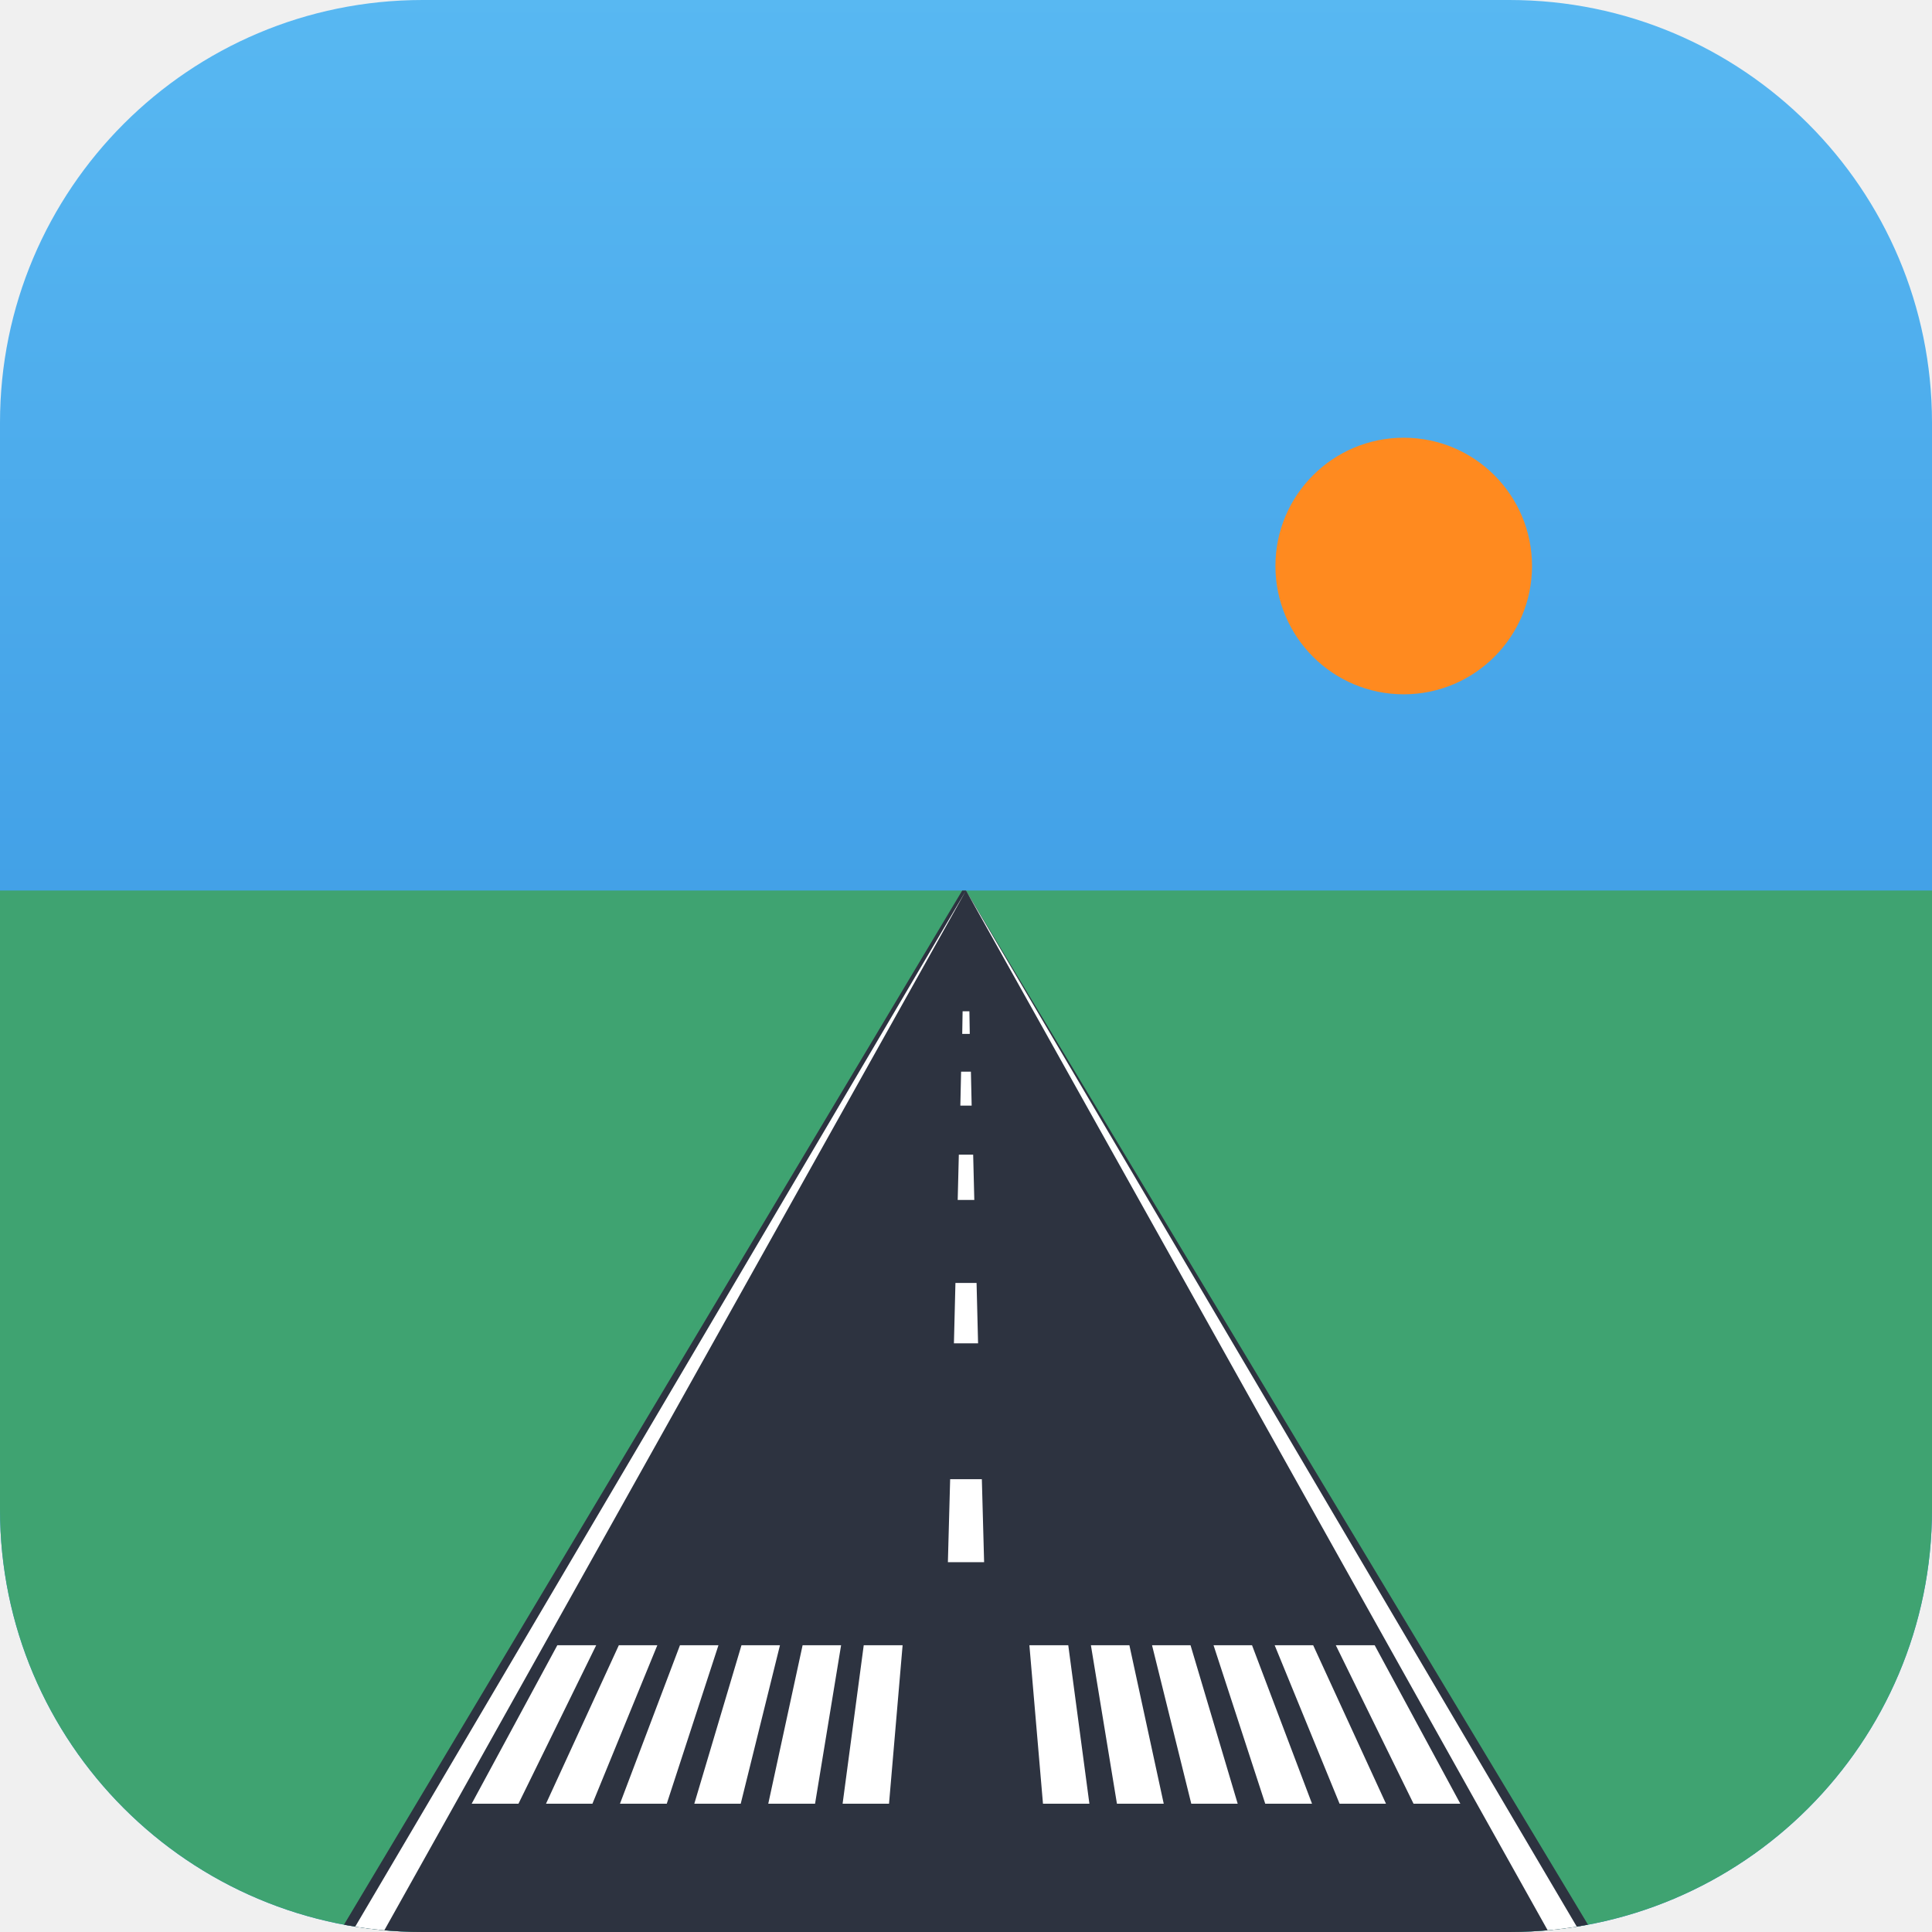
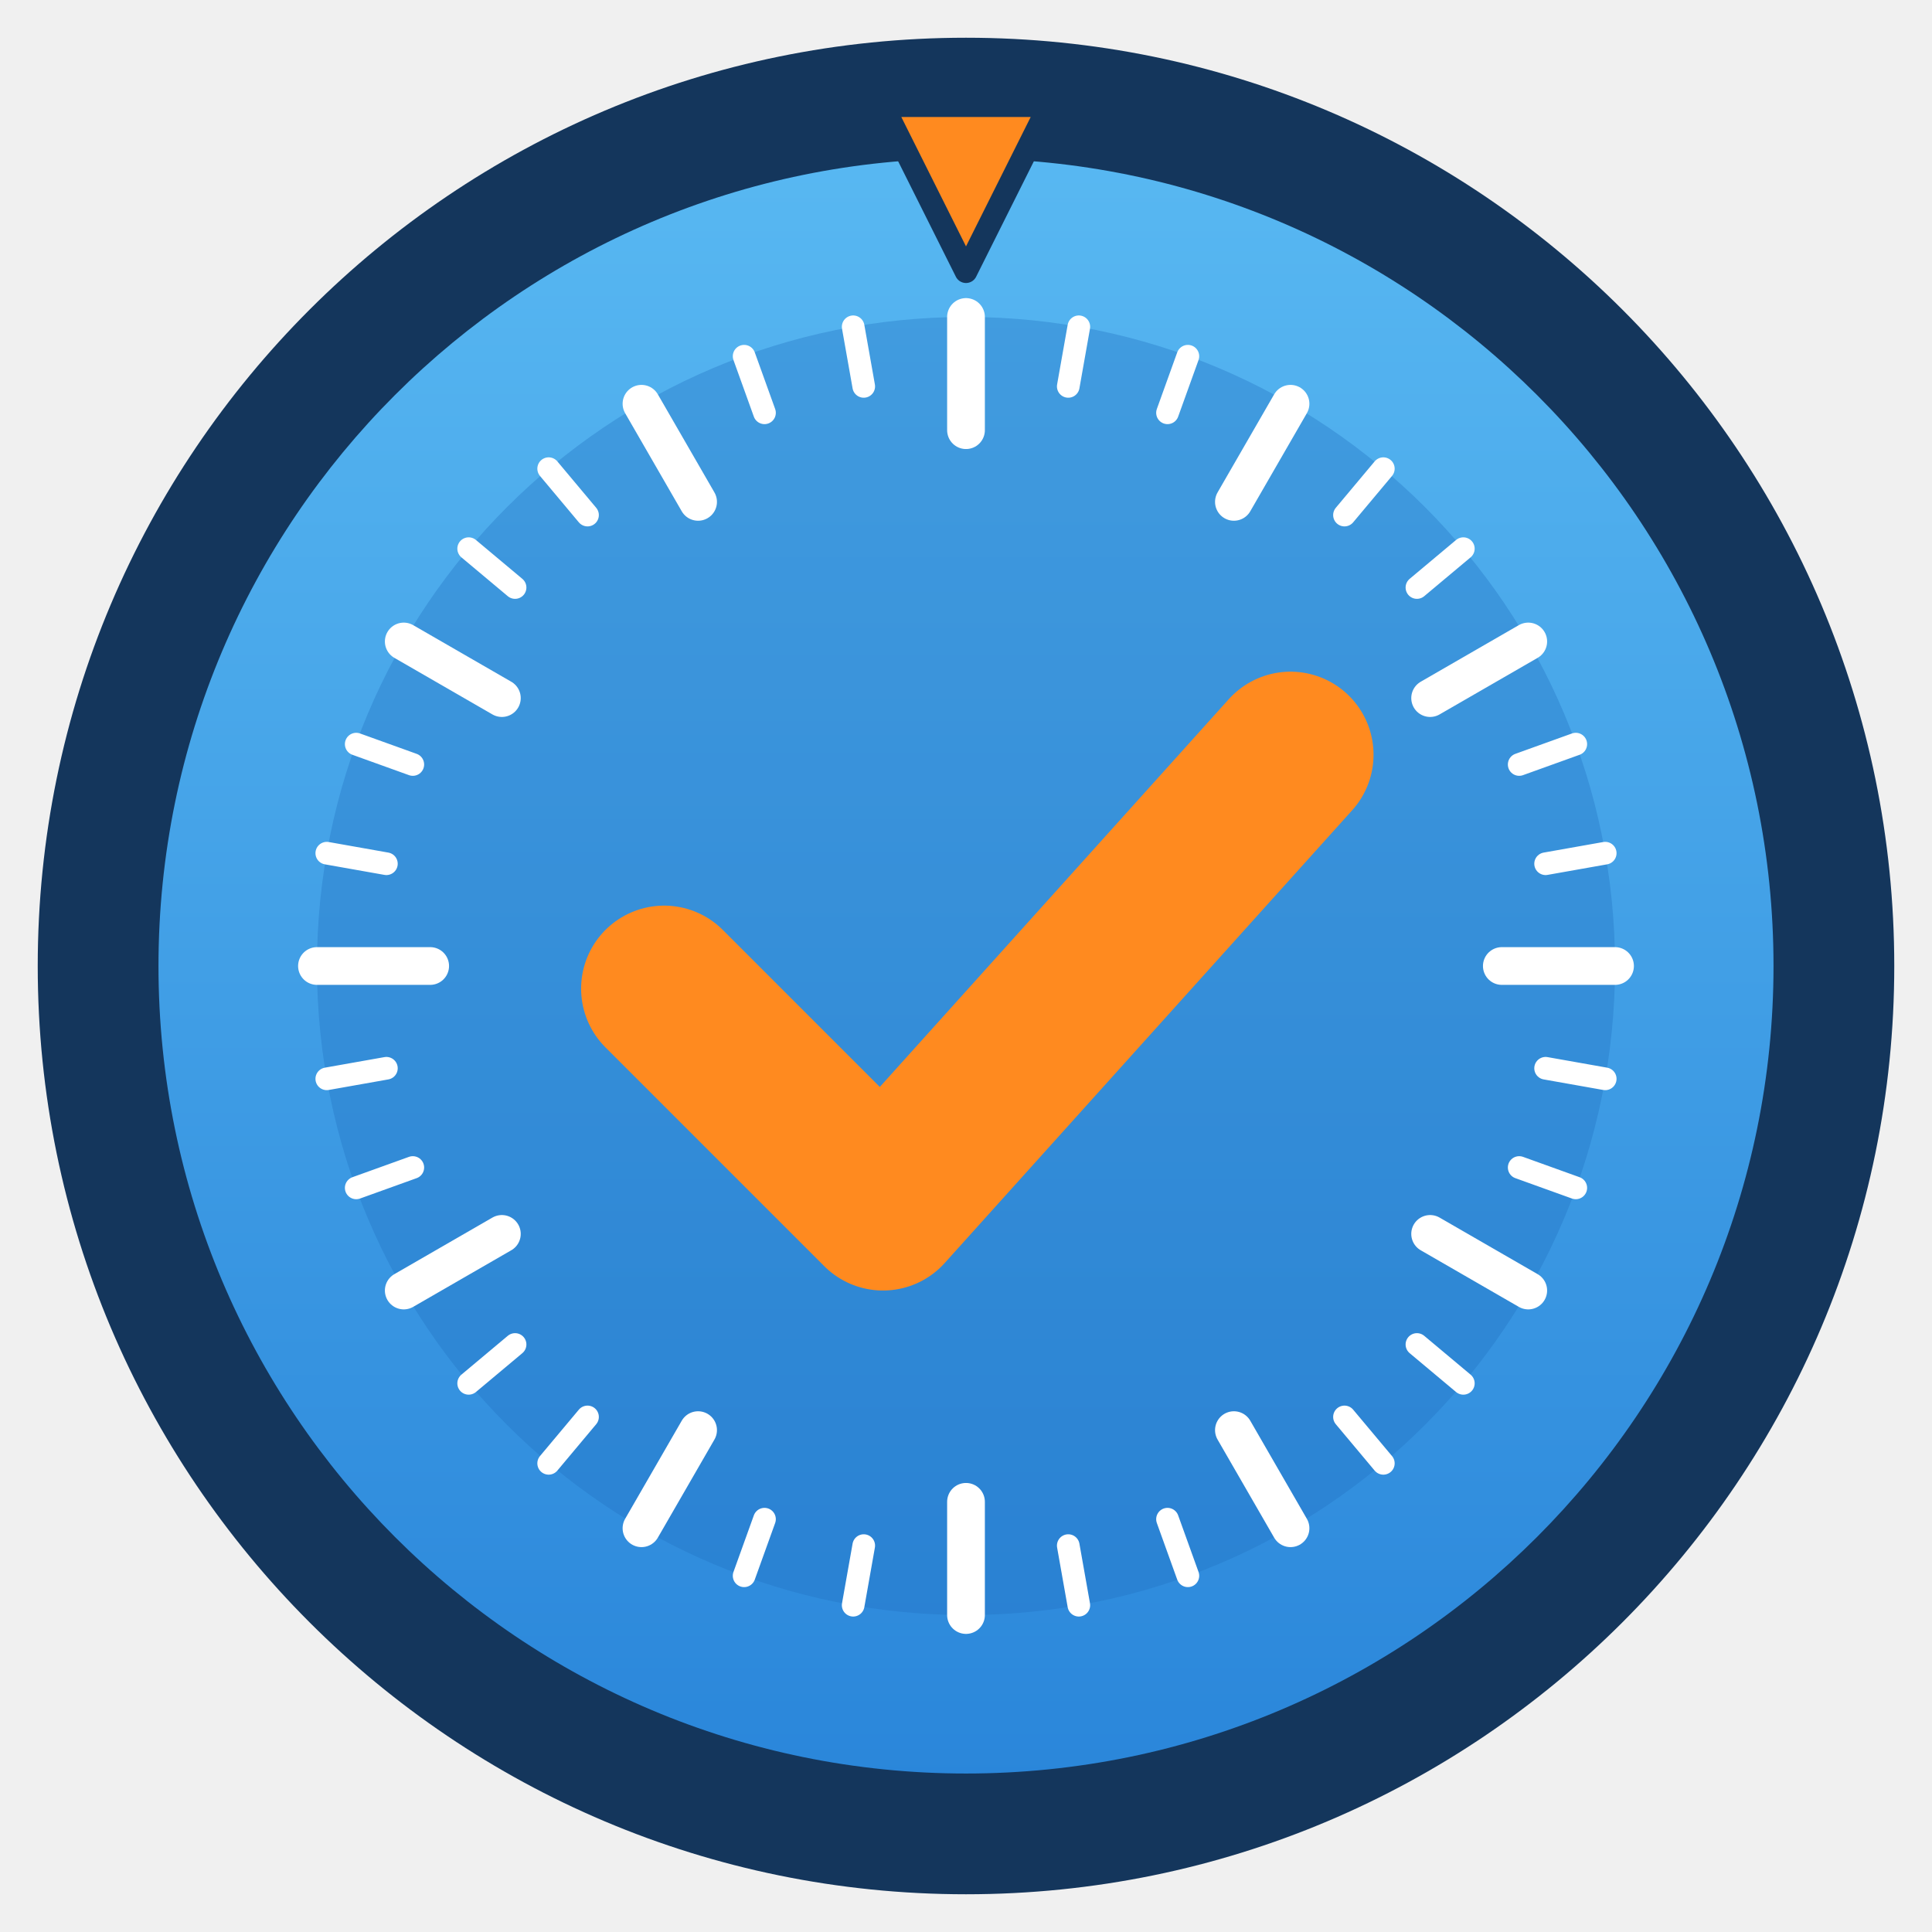
<svg xmlns="http://www.w3.org/2000/svg" viewBox="0 0 512 512" width="512" height="512">
  <defs>
    <linearGradient id="sky" x1="0" y1="0" x2="0" y2="1">
      <stop offset="0" stop-color="#58B8F2" />
      <stop offset="1" stop-color="#2A86DA" />
    </linearGradient>
-     <clipPath id="r">
-       <rect width="512" height="512" rx="112" />
-     </clipPath>
  </defs>
-   <g clip-path="url(#r)">
-     <rect width="512" height="512" rx="112" fill="url(#sky)" />
-     <circle cx="372" cy="150" r="34" fill="#FF8A1F" />
-     <rect x="0" y="236" width="512" height="276" fill="#3FA371" />
-     <polygon points="255,236 256,236 422,512 90,512" fill="#2D3340" />
-     <polygon points="256.0,236.0 256.0,236.0 101.6,512.0 93.3,512.0" fill="#fff" />
-     <polygon points="256.0,236.0 256.0,236.0 418.7,512.0 410.4,512.0" fill="#fff" />
-     <polygon points="251.8,392.0 260.2,392.0 260.8,414.0 251.2,414.0" fill="#fff" />
-     <polygon points="253.2,340.0 258.8,340.0 259.2,356.0 252.8,356.0" fill="#fff" />
-     <polygon points="254.1,306.0 257.9,306.0 258.2,318.0 253.8,318.0" fill="#fff" />
-     <polygon points="254.7,284.0 257.3,284.0 257.5,293.0 254.5,293.0" fill="#fff" />
-     <polygon points="255.1,268.0 256.9,268.0 257.0,274.0 255.0,274.0" fill="#fff" />
-     <polygon points="272.8,436.0 283.1,436.0 288.7,478.0 276.4,478.0" fill="#fff" />
-     <polygon points="228.9,436.0 239.2,436.0 235.6,478.0 223.3,478.0" fill="#fff" />
-     <polygon points="289.1,436.0 299.3,436.0 308.4,478.0 296.0,478.0" fill="#fff" />
-     <polygon points="212.7,436.0 222.9,436.0 216.0,478.0 203.6,478.0" fill="#fff" />
-     <polygon points="305.3,436.0 315.5,436.0 328.0,478.0 315.7,478.0" fill="#fff" />
-     <polygon points="196.5,436.0 206.7,436.0 196.3,478.0 184.0,478.0" fill="#fff" />
-     <polygon points="321.6,436.0 331.8,436.0 347.7,478.0 335.3,478.0" fill="#fff" />
-     <polygon points="180.2,436.0 190.4,436.0 176.7,478.0 164.3,478.0" fill="#fff" />
-     <polygon points="337.8,436.0 348.0,436.0 367.3,478.0 355.0,478.0" fill="#fff" />
-     <polygon points="164.0,436.0 174.2,436.0 157.0,478.0 144.7,478.0" fill="#fff" />
-     <polygon points="354.0,436.0 364.3,436.0 387.0,478.0 374.6,478.0" fill="#fff" />
-     <polygon points="147.7,436.0 158.0,436.0 137.4,478.0 125.0,478.0" fill="#fff" />
-   </g>
+   <circle cx="256" cy="256" r="246" fill="#14365C" />
+   <circle cx="256" cy="256" r="214" fill="url(#sky)" />
+   <circle cx="256" cy="256" r="172" fill="#1F6FBF" opacity=".35" />
+   <line x1="256.0" y1="84.0" x2="256.0" y2="114.0" stroke="#fff" stroke-width="10" stroke-linecap="round" />
+   <line x1="285.9" y1="86.6" x2="283.1" y2="102.4" stroke="#fff" stroke-width="6" stroke-linecap="round" />
+   <line x1="314.8" y1="94.4" x2="309.4" y2="109.4" stroke="#fff" stroke-width="6" stroke-linecap="round" />
+   <line x1="342.0" y1="107.0" x2="327.0" y2="133.0" stroke="#fff" stroke-width="10" stroke-linecap="round" />
+   <line x1="366.6" y1="124.2" x2="356.3" y2="136.5" stroke="#fff" stroke-width="6" stroke-linecap="round" />
+   <line x1="387.8" y1="145.4" x2="375.5" y2="155.7" stroke="#fff" stroke-width="6" stroke-linecap="round" />
+   <line x1="405.0" y1="170.0" x2="379.0" y2="185.0" stroke="#fff" stroke-width="10" stroke-linecap="round" />
+   <line x1="417.6" y1="197.2" x2="402.6" y2="202.6" stroke="#fff" stroke-width="6" stroke-linecap="round" />
+   <line x1="425.4" y1="226.1" x2="409.6" y2="228.9" stroke="#fff" stroke-width="6" stroke-linecap="round" />
+   <line x1="428.0" y1="256.0" x2="398.0" y2="256.0" stroke="#fff" stroke-width="10" stroke-linecap="round" />
+   <line x1="425.4" y1="285.9" x2="409.6" y2="283.1" stroke="#fff" stroke-width="6" stroke-linecap="round" />
+   <line x1="417.6" y1="314.8" x2="402.6" y2="309.4" stroke="#fff" stroke-width="6" stroke-linecap="round" />
+   <line x1="405.0" y1="342.0" x2="379.0" y2="327.0" stroke="#fff" stroke-width="10" stroke-linecap="round" />
+   <line x1="387.8" y1="366.6" x2="375.5" y2="356.3" stroke="#fff" stroke-width="6" stroke-linecap="round" />
+   <line x1="366.6" y1="387.8" x2="356.3" y2="375.5" stroke="#fff" stroke-width="6" stroke-linecap="round" />
+   <line x1="342.0" y1="405.0" x2="327.0" y2="379.0" stroke="#fff" stroke-width="10" stroke-linecap="round" />
+   <line x1="314.8" y1="417.6" x2="309.4" y2="402.6" stroke="#fff" stroke-width="6" stroke-linecap="round" />
+   <line x1="285.9" y1="425.4" x2="283.1" y2="409.6" stroke="#fff" stroke-width="6" stroke-linecap="round" />
+   <line x1="256.0" y1="428.0" x2="256.0" y2="398.0" stroke="#fff" stroke-width="10" stroke-linecap="round" />
+   <line x1="226.1" y1="425.4" x2="228.9" y2="409.6" stroke="#fff" stroke-width="6" stroke-linecap="round" />
+   <line x1="197.2" y1="417.6" x2="202.6" y2="402.6" stroke="#fff" stroke-width="6" stroke-linecap="round" />
+   <line x1="170.0" y1="405.0" x2="185.0" y2="379.0" stroke="#fff" stroke-width="10" stroke-linecap="round" />
+   <line x1="145.4" y1="387.8" x2="155.7" y2="375.5" stroke="#fff" stroke-width="6" stroke-linecap="round" />
+   <line x1="124.2" y1="366.6" x2="136.5" y2="356.3" stroke="#fff" stroke-width="6" stroke-linecap="round" />
+   <line x1="107.0" y1="342.0" x2="133.0" y2="327.0" stroke="#fff" stroke-width="10" stroke-linecap="round" />
+   <line x1="94.4" y1="314.8" x2="109.4" y2="309.4" stroke="#fff" stroke-width="6" stroke-linecap="round" />
+   <line x1="86.6" y1="285.9" x2="102.4" y2="283.1" stroke="#fff" stroke-width="6" stroke-linecap="round" />
+   <line x1="84.0" y1="256.0" x2="114.0" y2="256.0" stroke="#fff" stroke-width="10" stroke-linecap="round" />
+   <line x1="86.6" y1="226.1" x2="102.4" y2="228.9" stroke="#fff" stroke-width="6" stroke-linecap="round" />
+   <line x1="94.4" y1="197.2" x2="109.4" y2="202.6" stroke="#fff" stroke-width="6" stroke-linecap="round" />
+   <line x1="107.0" y1="170.0" x2="133.0" y2="185.0" stroke="#fff" stroke-width="10" stroke-linecap="round" />
+   <line x1="124.2" y1="145.4" x2="136.5" y2="155.7" stroke="#fff" stroke-width="6" stroke-linecap="round" />
+   <line x1="145.4" y1="124.2" x2="155.7" y2="136.5" stroke="#fff" stroke-width="6" stroke-linecap="round" />
+   <line x1="170.0" y1="107.0" x2="185.0" y2="133.0" stroke="#fff" stroke-width="10" stroke-linecap="round" />
+   <line x1="197.2" y1="94.4" x2="202.6" y2="109.4" stroke="#fff" stroke-width="6" stroke-linecap="round" />
+   <line x1="226.1" y1="86.6" x2="228.9" y2="102.4" stroke="#fff" stroke-width="6" stroke-linecap="round" />
+   <path d="M176 262 L234 320 L342 200" fill="none" stroke="#FF8A1F" stroke-width="44" stroke-linecap="round" stroke-linejoin="round" />
+   <polygon points="256,72 234,28 278,28" fill="#FF8A1F" stroke="#14365C" stroke-width="6" stroke-linejoin="round" />
</svg>
